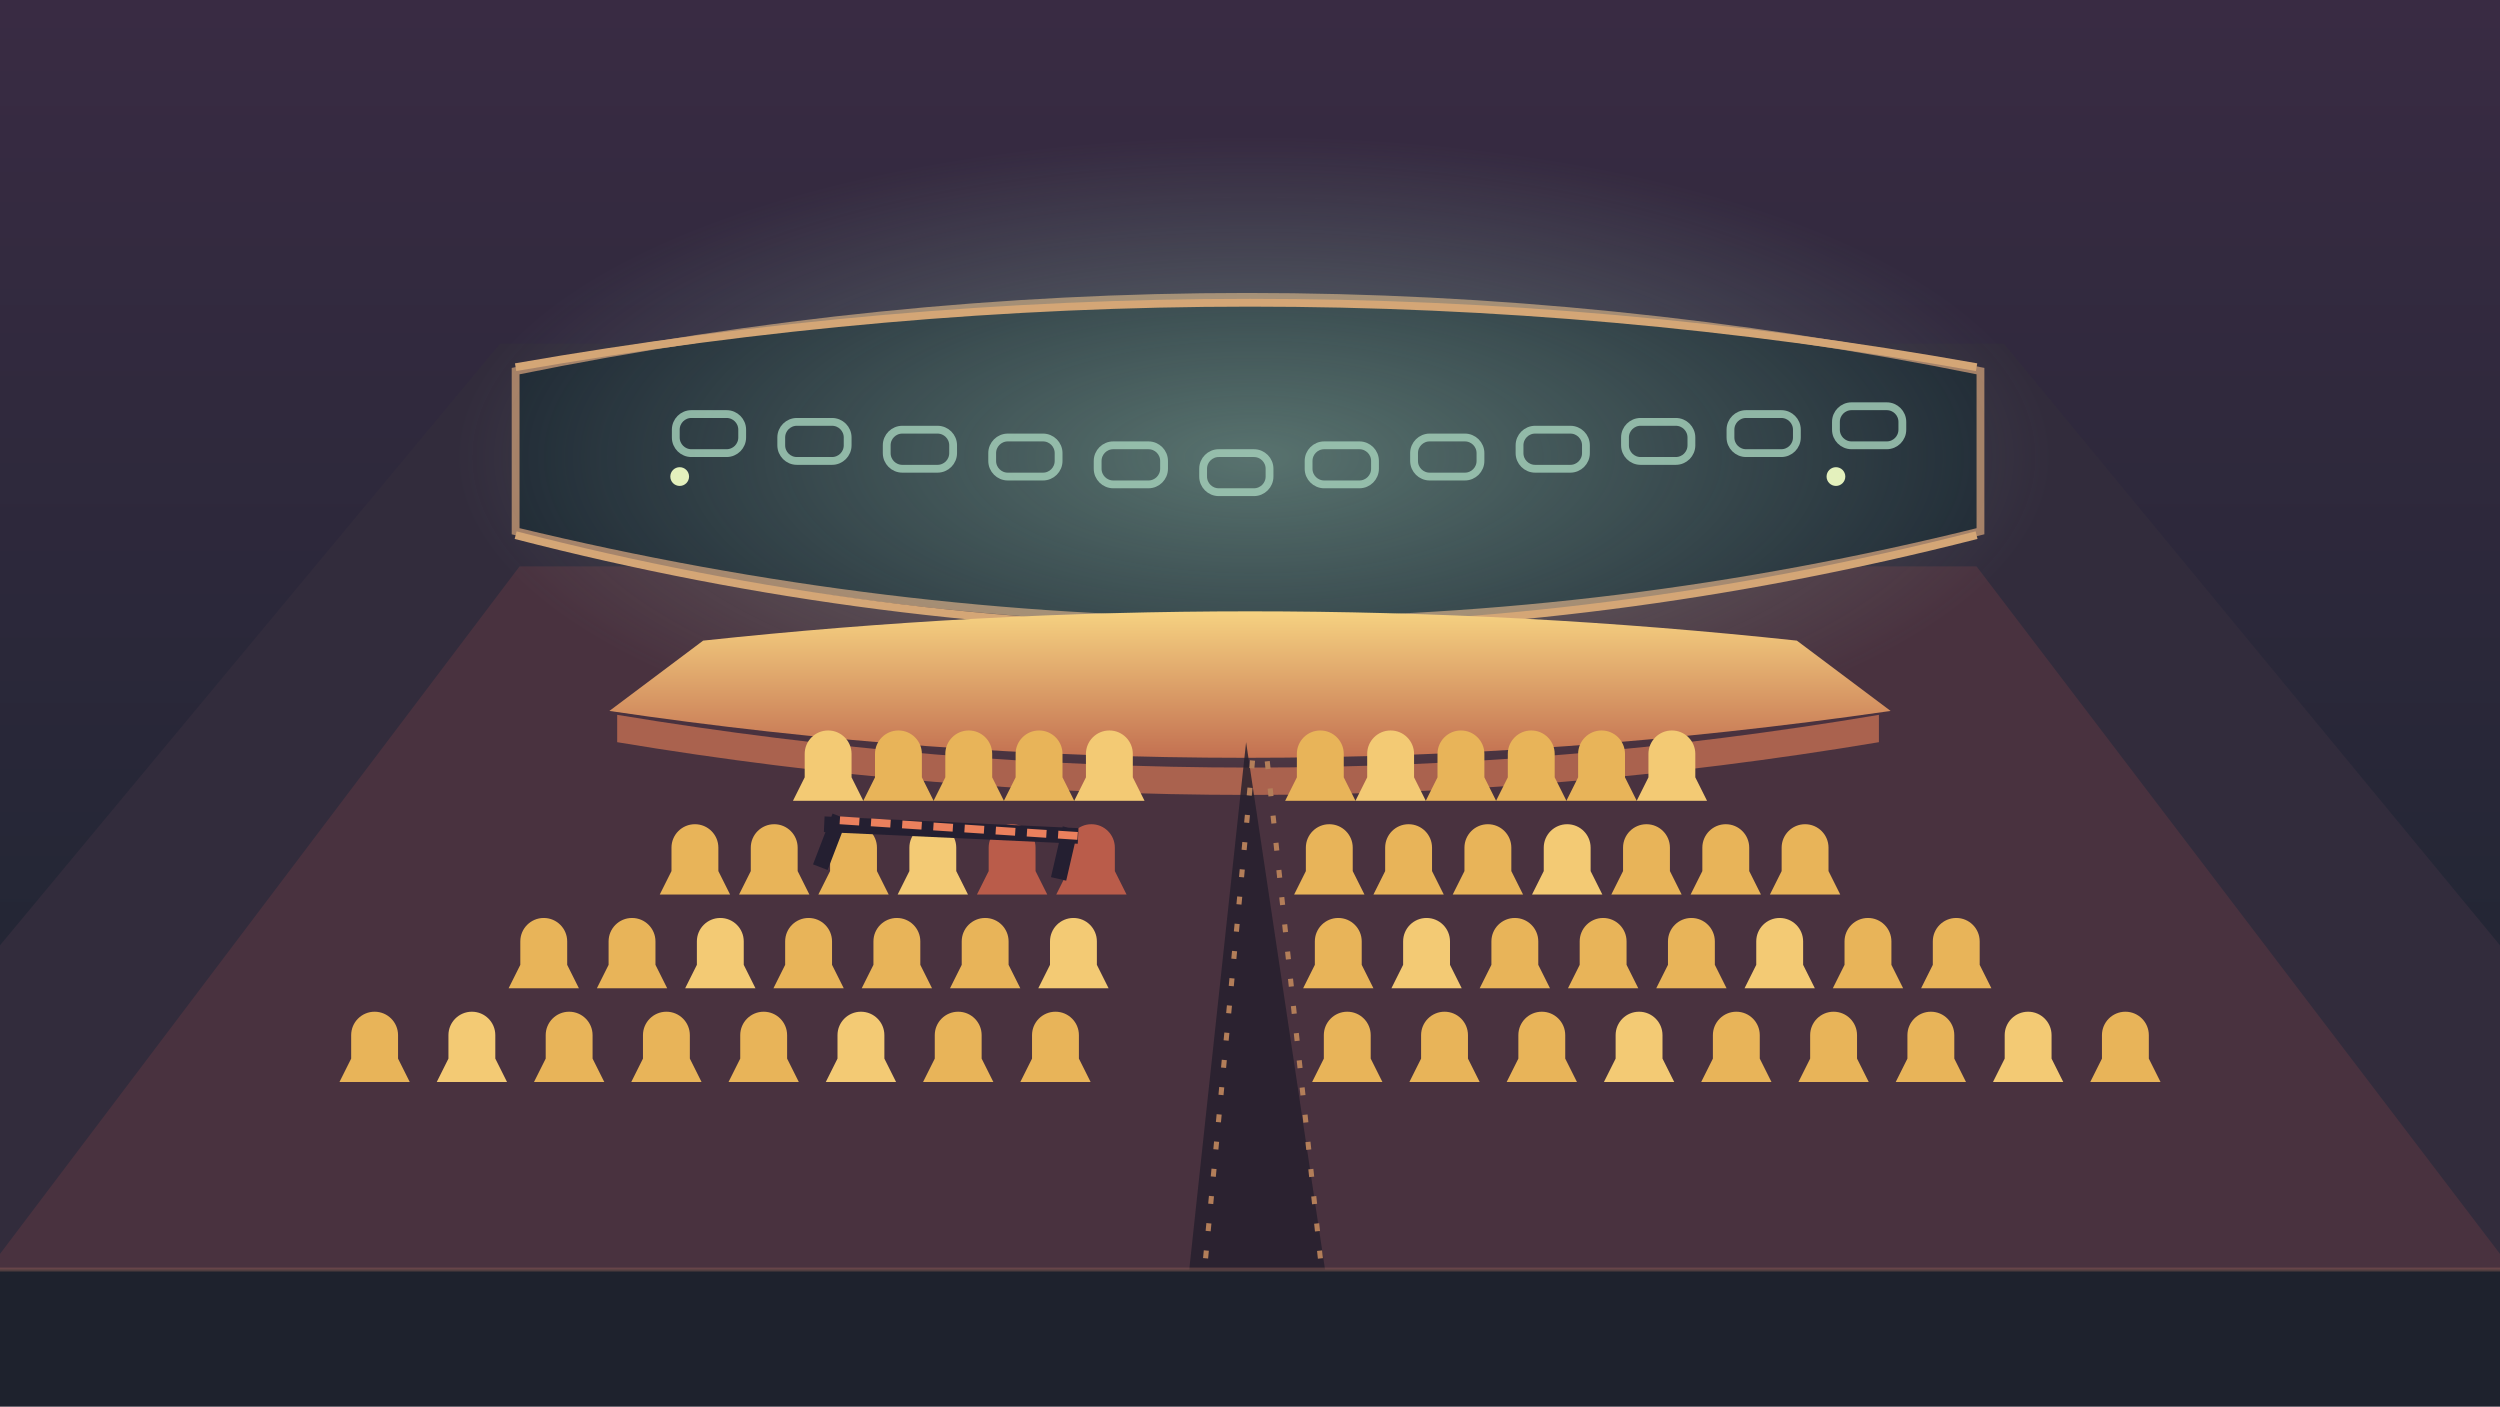
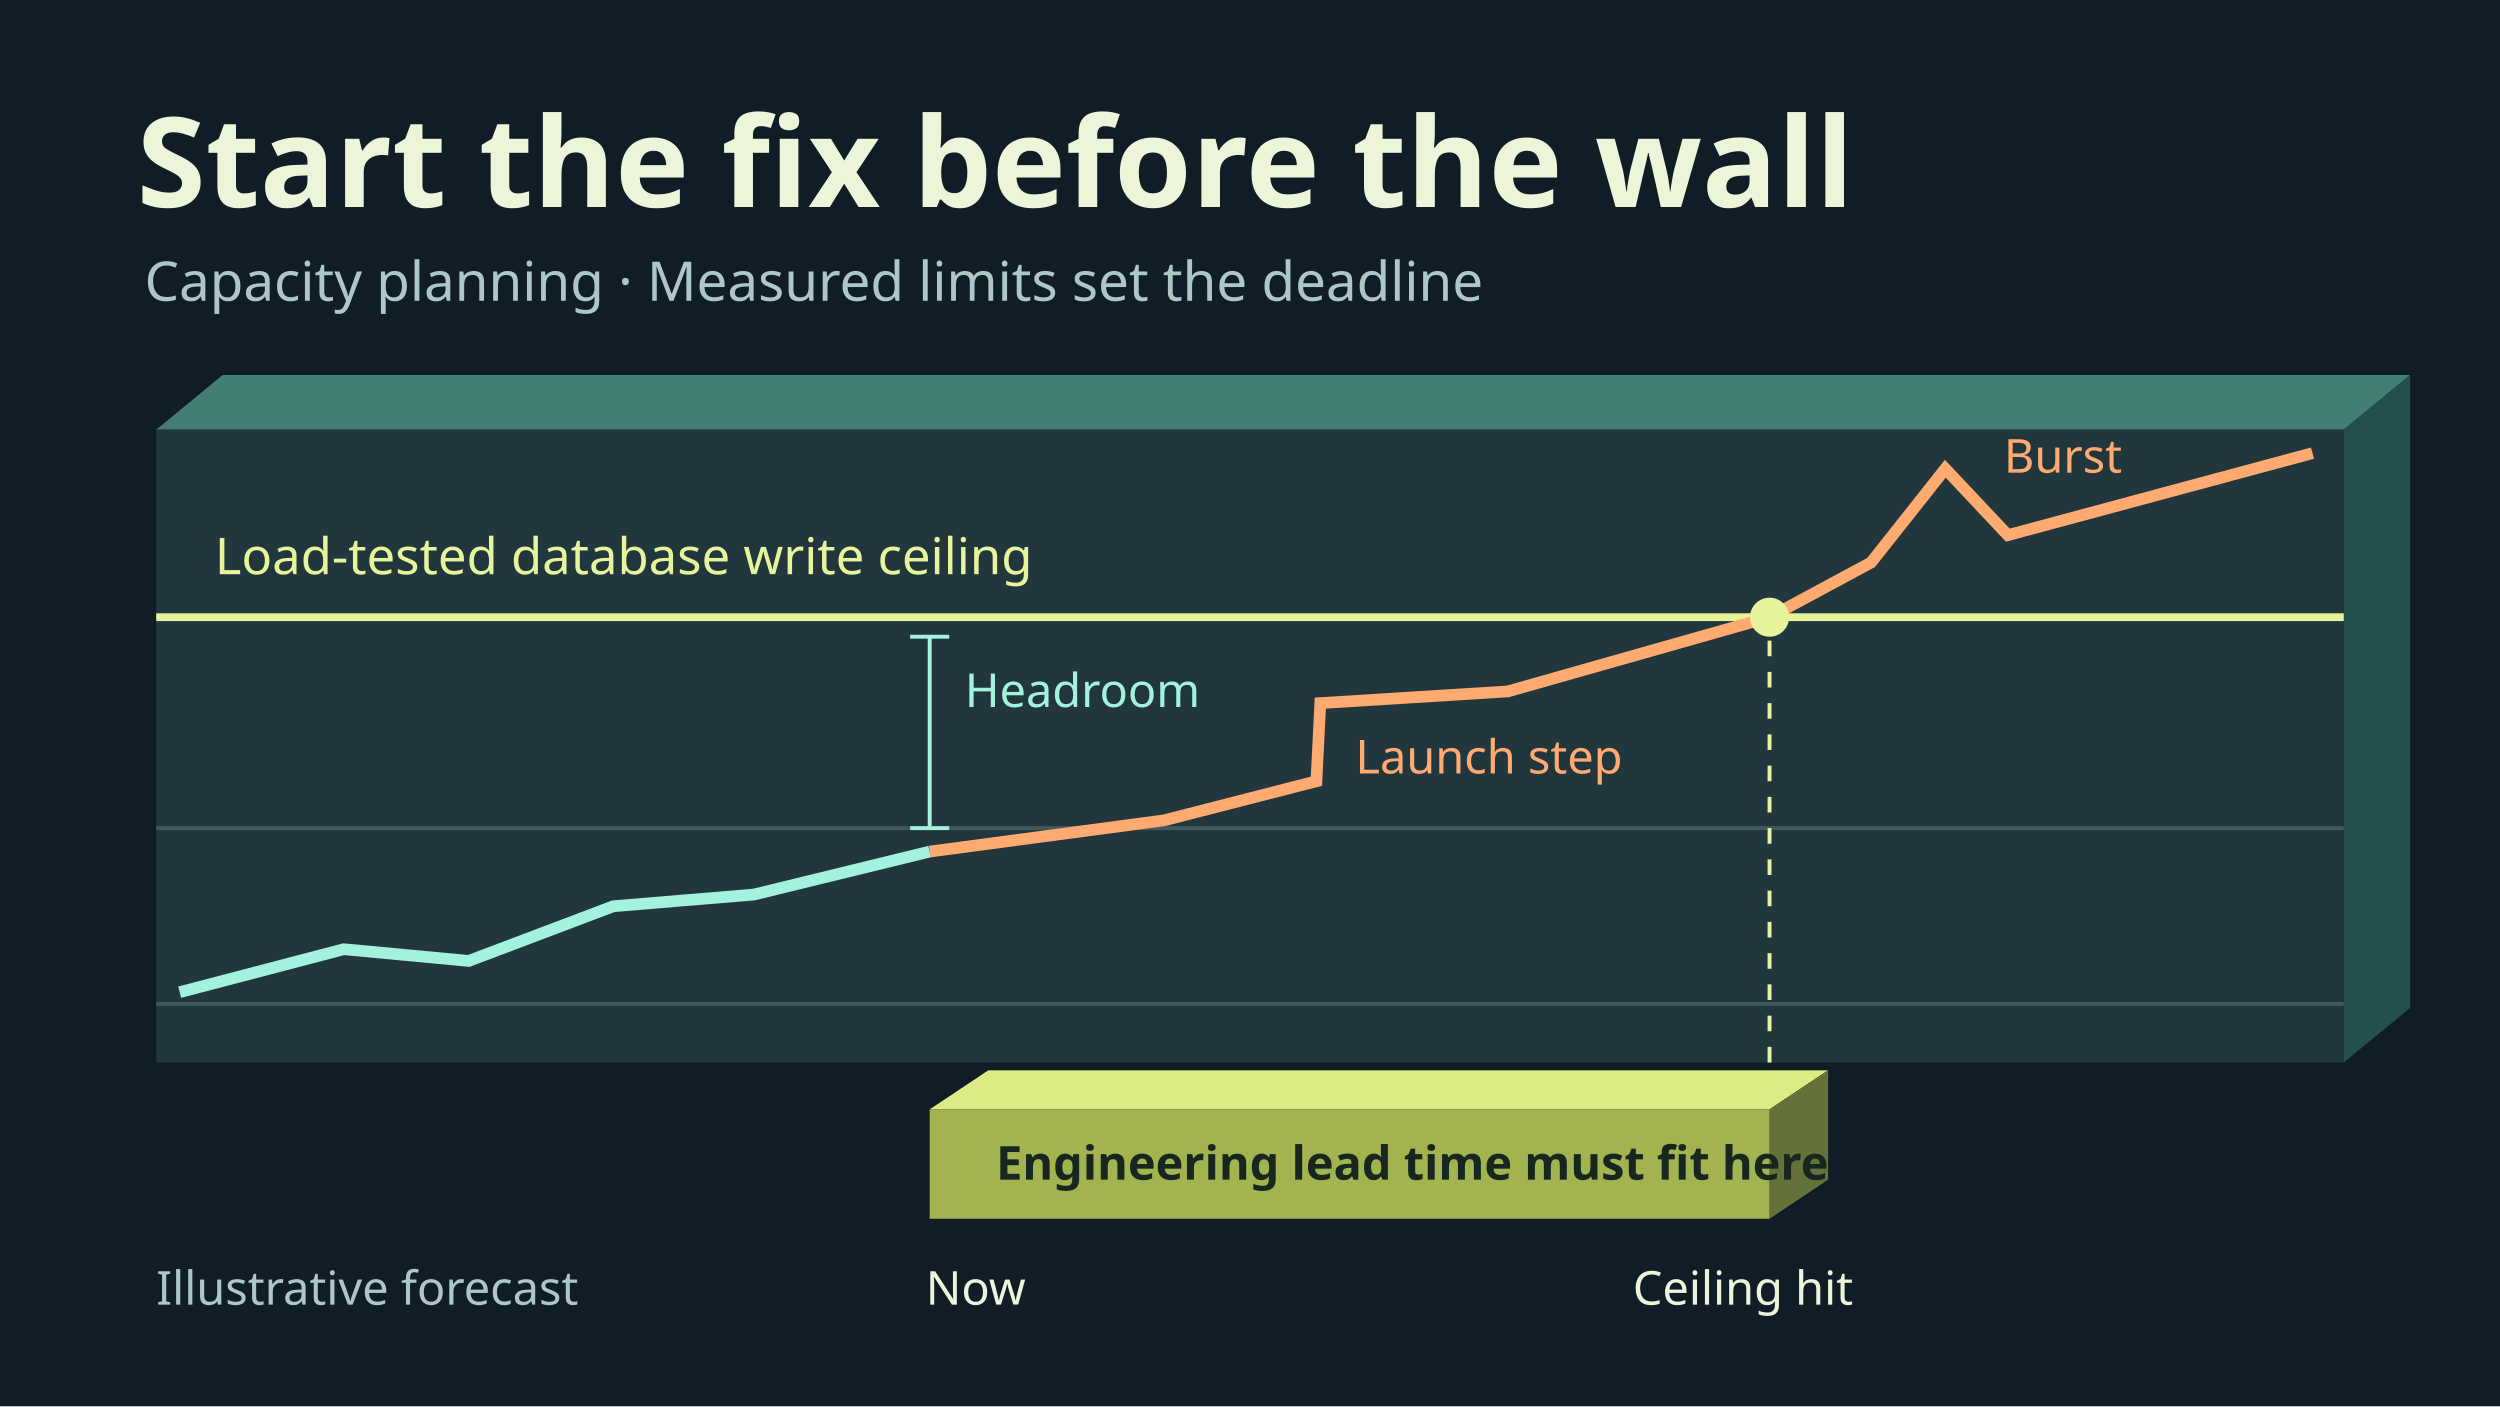
<svg xmlns="http://www.w3.org/2000/svg" width="100%" height="100%" viewBox="0 0 640 360" preserveAspectRatio="xMidYMid slice">
-   <defs>
-     <linearGradient id="wall" x2="0" y2="1">
-       <stop stop-color="#392b43" />
-       <stop offset="1" stop-color="#19242e" />
-     </linearGradient>
-     <linearGradient id="stage" x2="0" y2="1">
-       <stop stop-color="#f6d281" />
-       <stop offset="1" stop-color="#c37051" />
-     </linearGradient>
-     <radialGradient id="reserve">
-       <stop stop-color="#a1d0b9" stop-opacity=".44" />
-       <stop offset="1" stop-color="#a1d0b9" stop-opacity="0" />
-     </radialGradient>
-   </defs>
-   <rect width="640" height="360" fill="url(#wall)" />
-   <path d="M0 242L128 88h385l127 154v118H0z" fill="#322c3c" />
-   <path d="M0 321l133-176h373l134 176v39H0z" fill="#49323f" />
-   <path d="M132 95q187-38 375 0v41q-185 46-375 0z" fill="#1f2934" stroke="#a68066" stroke-width="2" />
-   <ellipse cx="321" cy="117" rx="206" ry="82" fill="url(#reserve)" />
-   <path d="M132 94q189-33 374 0m-374 43q186 48 374 0" stroke="#d4a676" fill="none" stroke-width="2" />
-   <g fill="none" stroke="#a4cfba" stroke-width="2" opacity=".82">
-     <rect x="173" y="106" width="17" height="10" rx="4" />
-     <rect x="200" y="108" width="17" height="10" rx="4" />
-     <rect x="227" y="110" width="17" height="10" rx="4" />
-     <rect x="254" y="112" width="17" height="10" rx="4" />
-     <rect x="281" y="114" width="17" height="10" rx="4" />
-     <rect x="308" y="116" width="17" height="10" rx="4" />
-     <rect x="335" y="114" width="17" height="10" rx="4" />
-     <rect x="362" y="112" width="17" height="10" rx="4" />
-     <rect x="389" y="110" width="17" height="10" rx="4" />
-     <rect x="416" y="108" width="17" height="10" rx="4" />
-     <rect x="443" y="106" width="17" height="10" rx="4" />
-     <rect x="470" y="104" width="17" height="10" rx="4" />
+   <rect width="640" height="360" fill="#101D26" />
+   <g font-family="sans-serif" fill="#ECF5D9">
+     <text x="35" y="53" font-size="32" font-weight="700">Start the fix before the wall</text>
+     <text x="37" y="77" font-size="14" fill="#ADC7C6">Capacity planning · Measured limits set the deadline</text>
+     <path d="M40 110H600L617 96H57Z" fill="#437E74" />
+     <path d="M600 110L617 96V258L600 272Z" fill="#23504E" />
+     <path d="M40 110H600V272H40Z" fill="#21373D" />
+     <path d="M40 158H600M40 212H600M40 257H600" stroke="#587673" opacity=".55" />
+     <path d="M40 158H600" stroke="#E8F49C" stroke-width="2" />
+     <text x="55" y="147" fill="#E8F49C" font-size="13">Load-tested database write ceiling</text>
+     <path d="M46 254L88 243L120 246L157 232L193 229L238 218" fill="none" stroke="#A2F2DD" stroke-width="3" />
+     <path d="M238 218L298 210L337 200L338 180L386 177L453 158L479 144L498 120L514 137L592 116" fill="none" stroke="#FFAA70" stroke-width="3" />
+     <path d="M238 163V212m-5-49h10m-10 49h10" stroke="#A2F2DD" fill="none" />
+     <text x="247" y="181" font-size="12" fill="#A2F2DD">Headroom</text>
+     <text x="347" y="198" fill="#FFAA70" font-size="12">Launch step</text>
+     <text x="513" y="121" fill="#FFAA70" font-size="12">Burst</text>
+     <circle cx="453" cy="158" r="5" fill="#E8F49C" />
+     <path d="M453 164V274" stroke="#E8F49C" stroke-dasharray="4 4" />
+     <path d="M238 284H453L468 274H253Z" fill="#DDEB84" />
+     <path d="M453 284L468 274V302L453 312Z" fill="#647138" />
+     <path d="M238 284H453V312H238Z" fill="#A2B350" />
+     <text x="255" y="302" fill="#17261F" font-size="12" font-weight="700">Engineering lead time must fit here</text>
+     <text x="237" y="334" font-size="12">Now</text>
+     <text x="418" y="334" font-size="12">Ceiling hit</text>
+     <text x="40" y="334" fill="#ADC7C6" font-size="12">Illustrative forecast</text>
  </g>
-   <path d="M180 164q140-15 280 0l24 18q-166 24-328 0z" fill="url(#stage)" />
-   <path d="M158 183q163 27 323 0v7q-161 27-323 0z" fill="#aa624e" />
-   <path d="M301 357l18-167 25 167" fill="#251f2c" opacity=".83" />
-   <path d="M306 350l15-159m20 159l-17-159" stroke="#b37e59" stroke-width="1.3" stroke-dasharray="2 5" />
-   <path d="M206.0 199v-6a6 6 0 0 1 12 0v6l3 6h-18z" fill="#f3ca74" />
-   <path d="M224.0 199v-6a6 6 0 0 1 12 0v6l3 6h-18z" fill="#e8b459" />
-   <path d="M242.0 199v-6a6 6 0 0 1 12 0v6l3 6h-18z" fill="#e8b459" />
-   <path d="M260.0 199v-6a6 6 0 0 1 12 0v6l3 6h-18z" fill="#e8b459" />
-   <path d="M278.0 199v-6a6 6 0 0 1 12 0v6l3 6h-18z" fill="#f3ca74" />
-   <path d="M332.0 199v-6a6 6 0 0 1 12 0v6l3 6h-18z" fill="#e8b459" />
-   <path d="M350.0 199v-6a6 6 0 0 1 12 0v6l3 6h-18z" fill="#f3ca74" />
-   <path d="M368.0 199v-6a6 6 0 0 1 12 0v6l3 6h-18z" fill="#e8b459" />
-   <path d="M386.0 199v-6a6 6 0 0 1 12 0v6l3 6h-18z" fill="#e8b459" />
-   <path d="M404.0 199v-6a6 6 0 0 1 12 0v6l3 6h-18z" fill="#e8b459" />
-   <path d="M422.0 199v-6a6 6 0 0 1 12 0v6l3 6h-18z" fill="#f3ca74" />
-   <path d="M171.9 223v-6a6 6 0 0 1 12 0v6l3 6h-18z" fill="#e8b459" />
-   <path d="M192.2 223v-6a6 6 0 0 1 12 0v6l3 6h-18z" fill="#e8b459" />
-   <path d="M212.5 223v-6a6 6 0 0 1 12 0v6l3 6h-18z" fill="#e8b459" />
-   <path d="M232.8 223v-6a6 6 0 0 1 12 0v6l3 6h-18z" fill="#f3ca74" />
-   <path d="M253.1 223v-6a6 6 0 0 1 12 0v6l3 6h-18z" fill="#ba5c4a" />
-   <path d="M273.4 223v-6a6 6 0 0 1 12 0v6l3 6h-18z" fill="#ba5c4a" />
-   <path d="M334.3 223v-6a6 6 0 0 1 12 0v6l3 6h-18z" fill="#e8b459" />
-   <path d="M354.6 223v-6a6 6 0 0 1 12 0v6l3 6h-18z" fill="#e8b459" />
-   <path d="M374.9 223v-6a6 6 0 0 1 12 0v6l3 6h-18z" fill="#e8b459" />
-   <path d="M395.2 223v-6a6 6 0 0 1 12 0v6l3 6h-18z" fill="#f3ca74" />
-   <path d="M415.5 223v-6a6 6 0 0 1 12 0v6l3 6h-18z" fill="#e8b459" />
-   <path d="M435.8 223v-6a6 6 0 0 1 12 0v6l3 6h-18z" fill="#e8b459" />
-   <path d="M456.1 223v-6a6 6 0 0 1 12 0v6l3 6h-18z" fill="#e8b459" />
-   <path d="M133.2 247v-6a6 6 0 0 1 12 0v6l3 6h-18z" fill="#e8b459" />
-   <path d="M155.8 247v-6a6 6 0 0 1 12 0v6l3 6h-18z" fill="#e8b459" />
-   <path d="M178.4 247v-6a6 6 0 0 1 12 0v6l3 6h-18z" fill="#f3ca74" />
-   <path d="M201.0 247v-6a6 6 0 0 1 12 0v6l3 6h-18z" fill="#e8b459" />
-   <path d="M223.6 247v-6a6 6 0 0 1 12 0v6l3 6h-18z" fill="#e8b459" />
-   <path d="M246.2 247v-6a6 6 0 0 1 12 0v6l3 6h-18z" fill="#e8b459" />
-   <path d="M268.8 247v-6a6 6 0 0 1 12 0v6l3 6h-18z" fill="#f3ca74" />
-   <path d="M336.6 247v-6a6 6 0 0 1 12 0v6l3 6h-18z" fill="#e8b459" />
-   <path d="M359.2 247v-6a6 6 0 0 1 12 0v6l3 6h-18z" fill="#f3ca74" />
-   <path d="M381.8 247v-6a6 6 0 0 1 12 0v6l3 6h-18z" fill="#e8b459" />
-   <path d="M404.4 247v-6a6 6 0 0 1 12 0v6l3 6h-18z" fill="#e8b459" />
-   <path d="M427.0 247v-6a6 6 0 0 1 12 0v6l3 6h-18z" fill="#e8b459" />
-   <path d="M449.6 247v-6a6 6 0 0 1 12 0v6l3 6h-18z" fill="#f3ca74" />
-   <path d="M472.2 247v-6a6 6 0 0 1 12 0v6l3 6h-18z" fill="#e8b459" />
-   <path d="M494.8 247v-6a6 6 0 0 1 12 0v6l3 6h-18z" fill="#e8b459" />
-   <path d="M89.9 271v-6a6 6 0 0 1 12 0v6l3 6h-18z" fill="#e8b459" />
-   <path d="M114.8 271v-6a6 6 0 0 1 12 0v6l3 6h-18z" fill="#f3ca74" />
-   <path d="M139.7 271v-6a6 6 0 0 1 12 0v6l3 6h-18z" fill="#e8b459" />
-   <path d="M164.6 271v-6a6 6 0 0 1 12 0v6l3 6h-18z" fill="#e8b459" />
-   <path d="M189.5 271v-6a6 6 0 0 1 12 0v6l3 6h-18z" fill="#e8b459" />
-   <path d="M214.4 271v-6a6 6 0 0 1 12 0v6l3 6h-18z" fill="#f3ca74" />
-   <path d="M239.3 271v-6a6 6 0 0 1 12 0v6l3 6h-18z" fill="#e8b459" />
-   <path d="M264.2 271v-6a6 6 0 0 1 12 0v6l3 6h-18z" fill="#e8b459" />
-   <path d="M338.9 271v-6a6 6 0 0 1 12 0v6l3 6h-18z" fill="#e8b459" />
-   <path d="M363.8 271v-6a6 6 0 0 1 12 0v6l3 6h-18z" fill="#e8b459" />
-   <path d="M388.7 271v-6a6 6 0 0 1 12 0v6l3 6h-18z" fill="#e8b459" />
-   <path d="M413.6 271v-6a6 6 0 0 1 12 0v6l3 6h-18z" fill="#f3ca74" />
-   <path d="M438.5 271v-6a6 6 0 0 1 12 0v6l3 6h-18z" fill="#e8b459" />
-   <path d="M463.4 271v-6a6 6 0 0 1 12 0v6l3 6h-18z" fill="#e8b459" />
-   <path d="M488.3 271v-6a6 6 0 0 1 12 0v6l3 6h-18z" fill="#e8b459" />
-   <path d="M513.2 271v-6a6 6 0 0 1 12 0v6l3 6h-18z" fill="#f3ca74" />
-   <path d="M538.1 271v-6a6 6 0 0 1 12 0v6l3 6h-18z" fill="#e8b459" />
-   <path d="M211 211l65 3m-61-5l-5 13m64-10l-3 13" stroke="#241f31" stroke-width="4" />
-   <path d="M215 210l61 4" stroke="#eb805d" stroke-width="2" stroke-dasharray="5 3" />
-   <circle cx="174" cy="122" r="2.4" fill="#e4f1bd" />
-   <circle cx="470" cy="122" r="2.4" fill="#e4f1bd" />
-   <path d="M0 325l640 0v35H0z" fill="#1e222d" />
-   <path d="M0 325h640" stroke="#8d5e56" stroke-opacity=".45" />
</svg>
